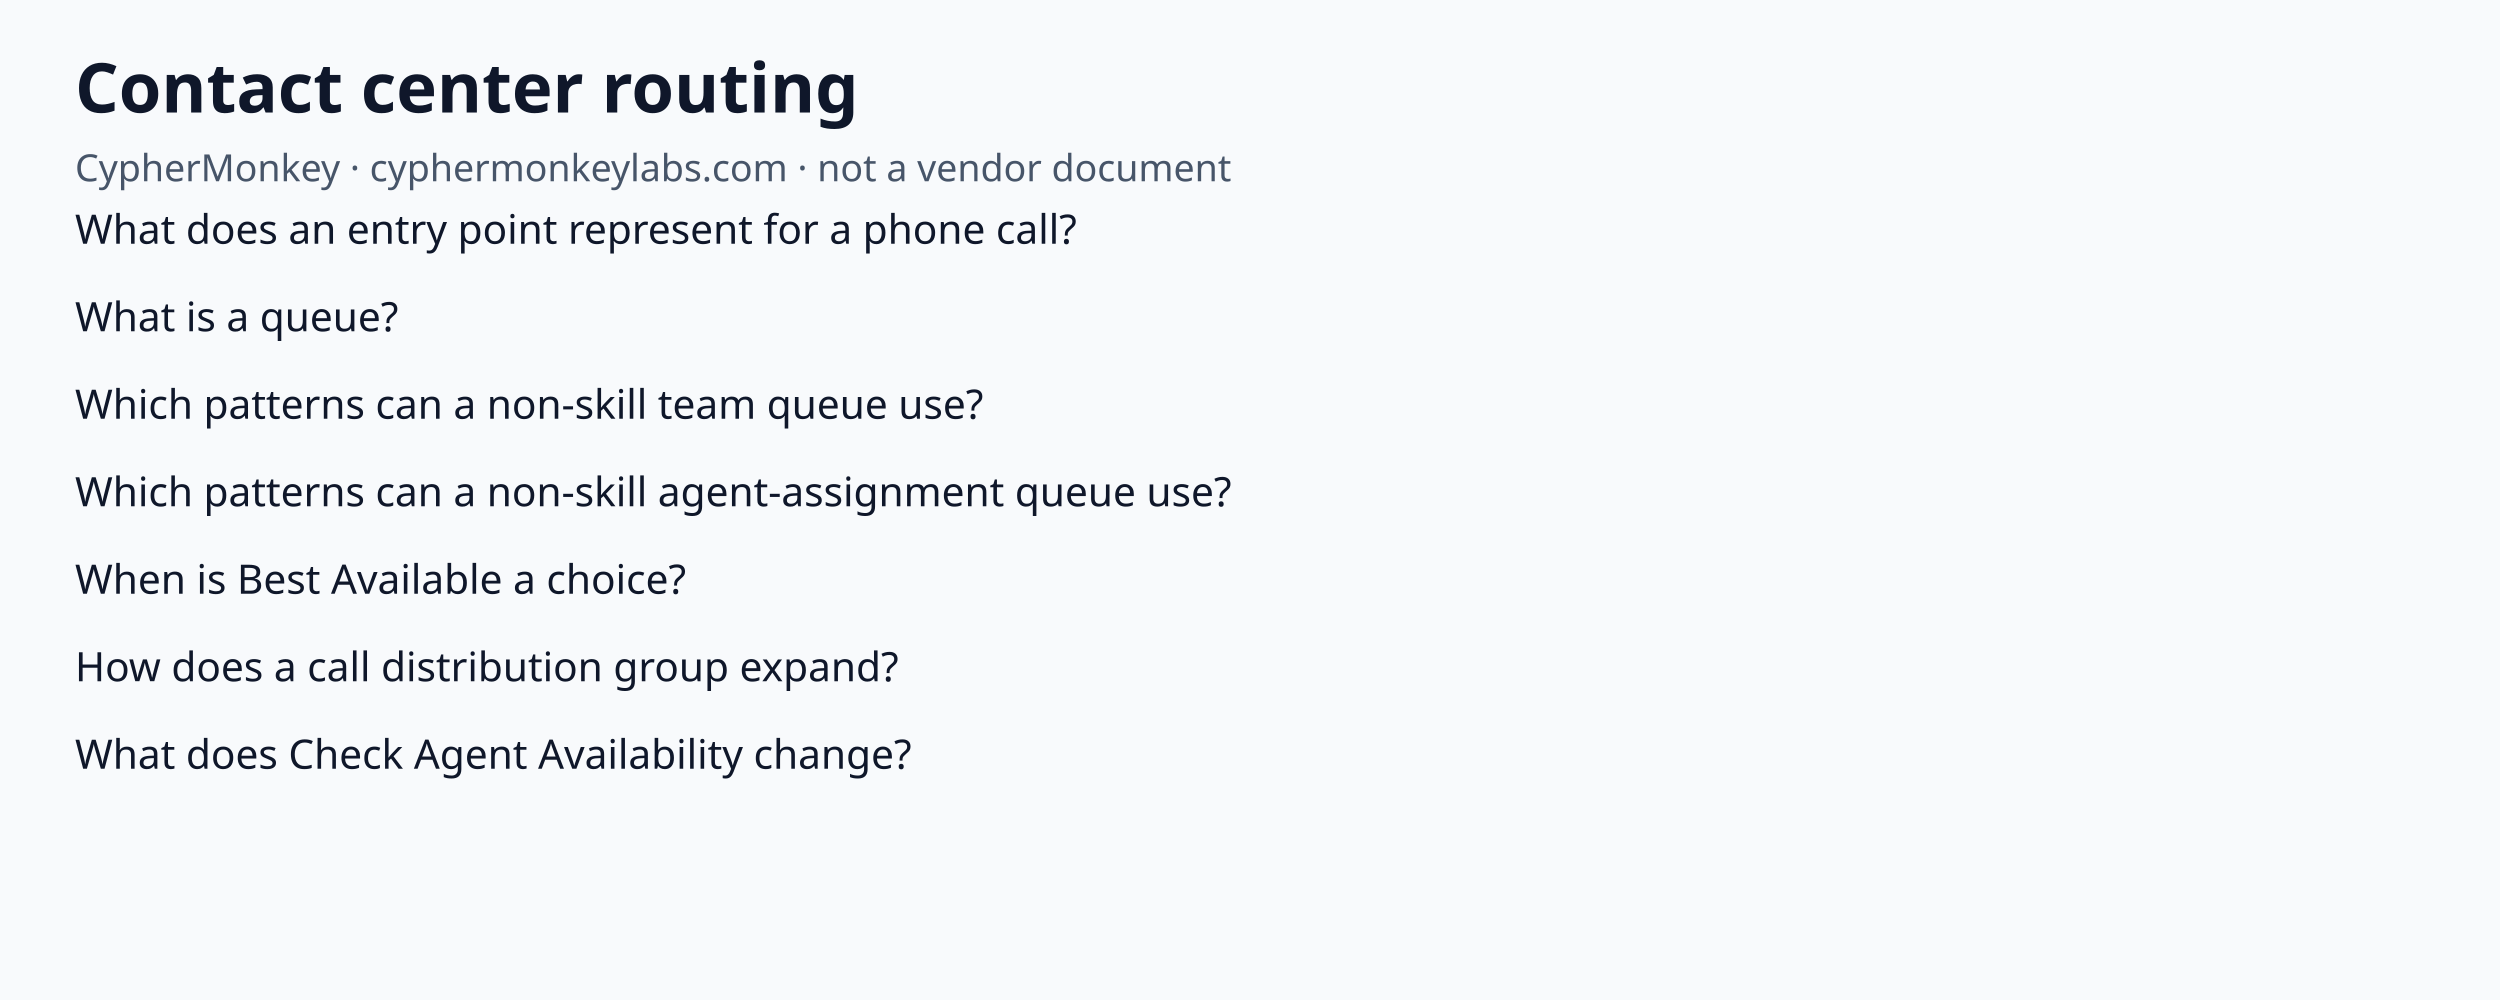
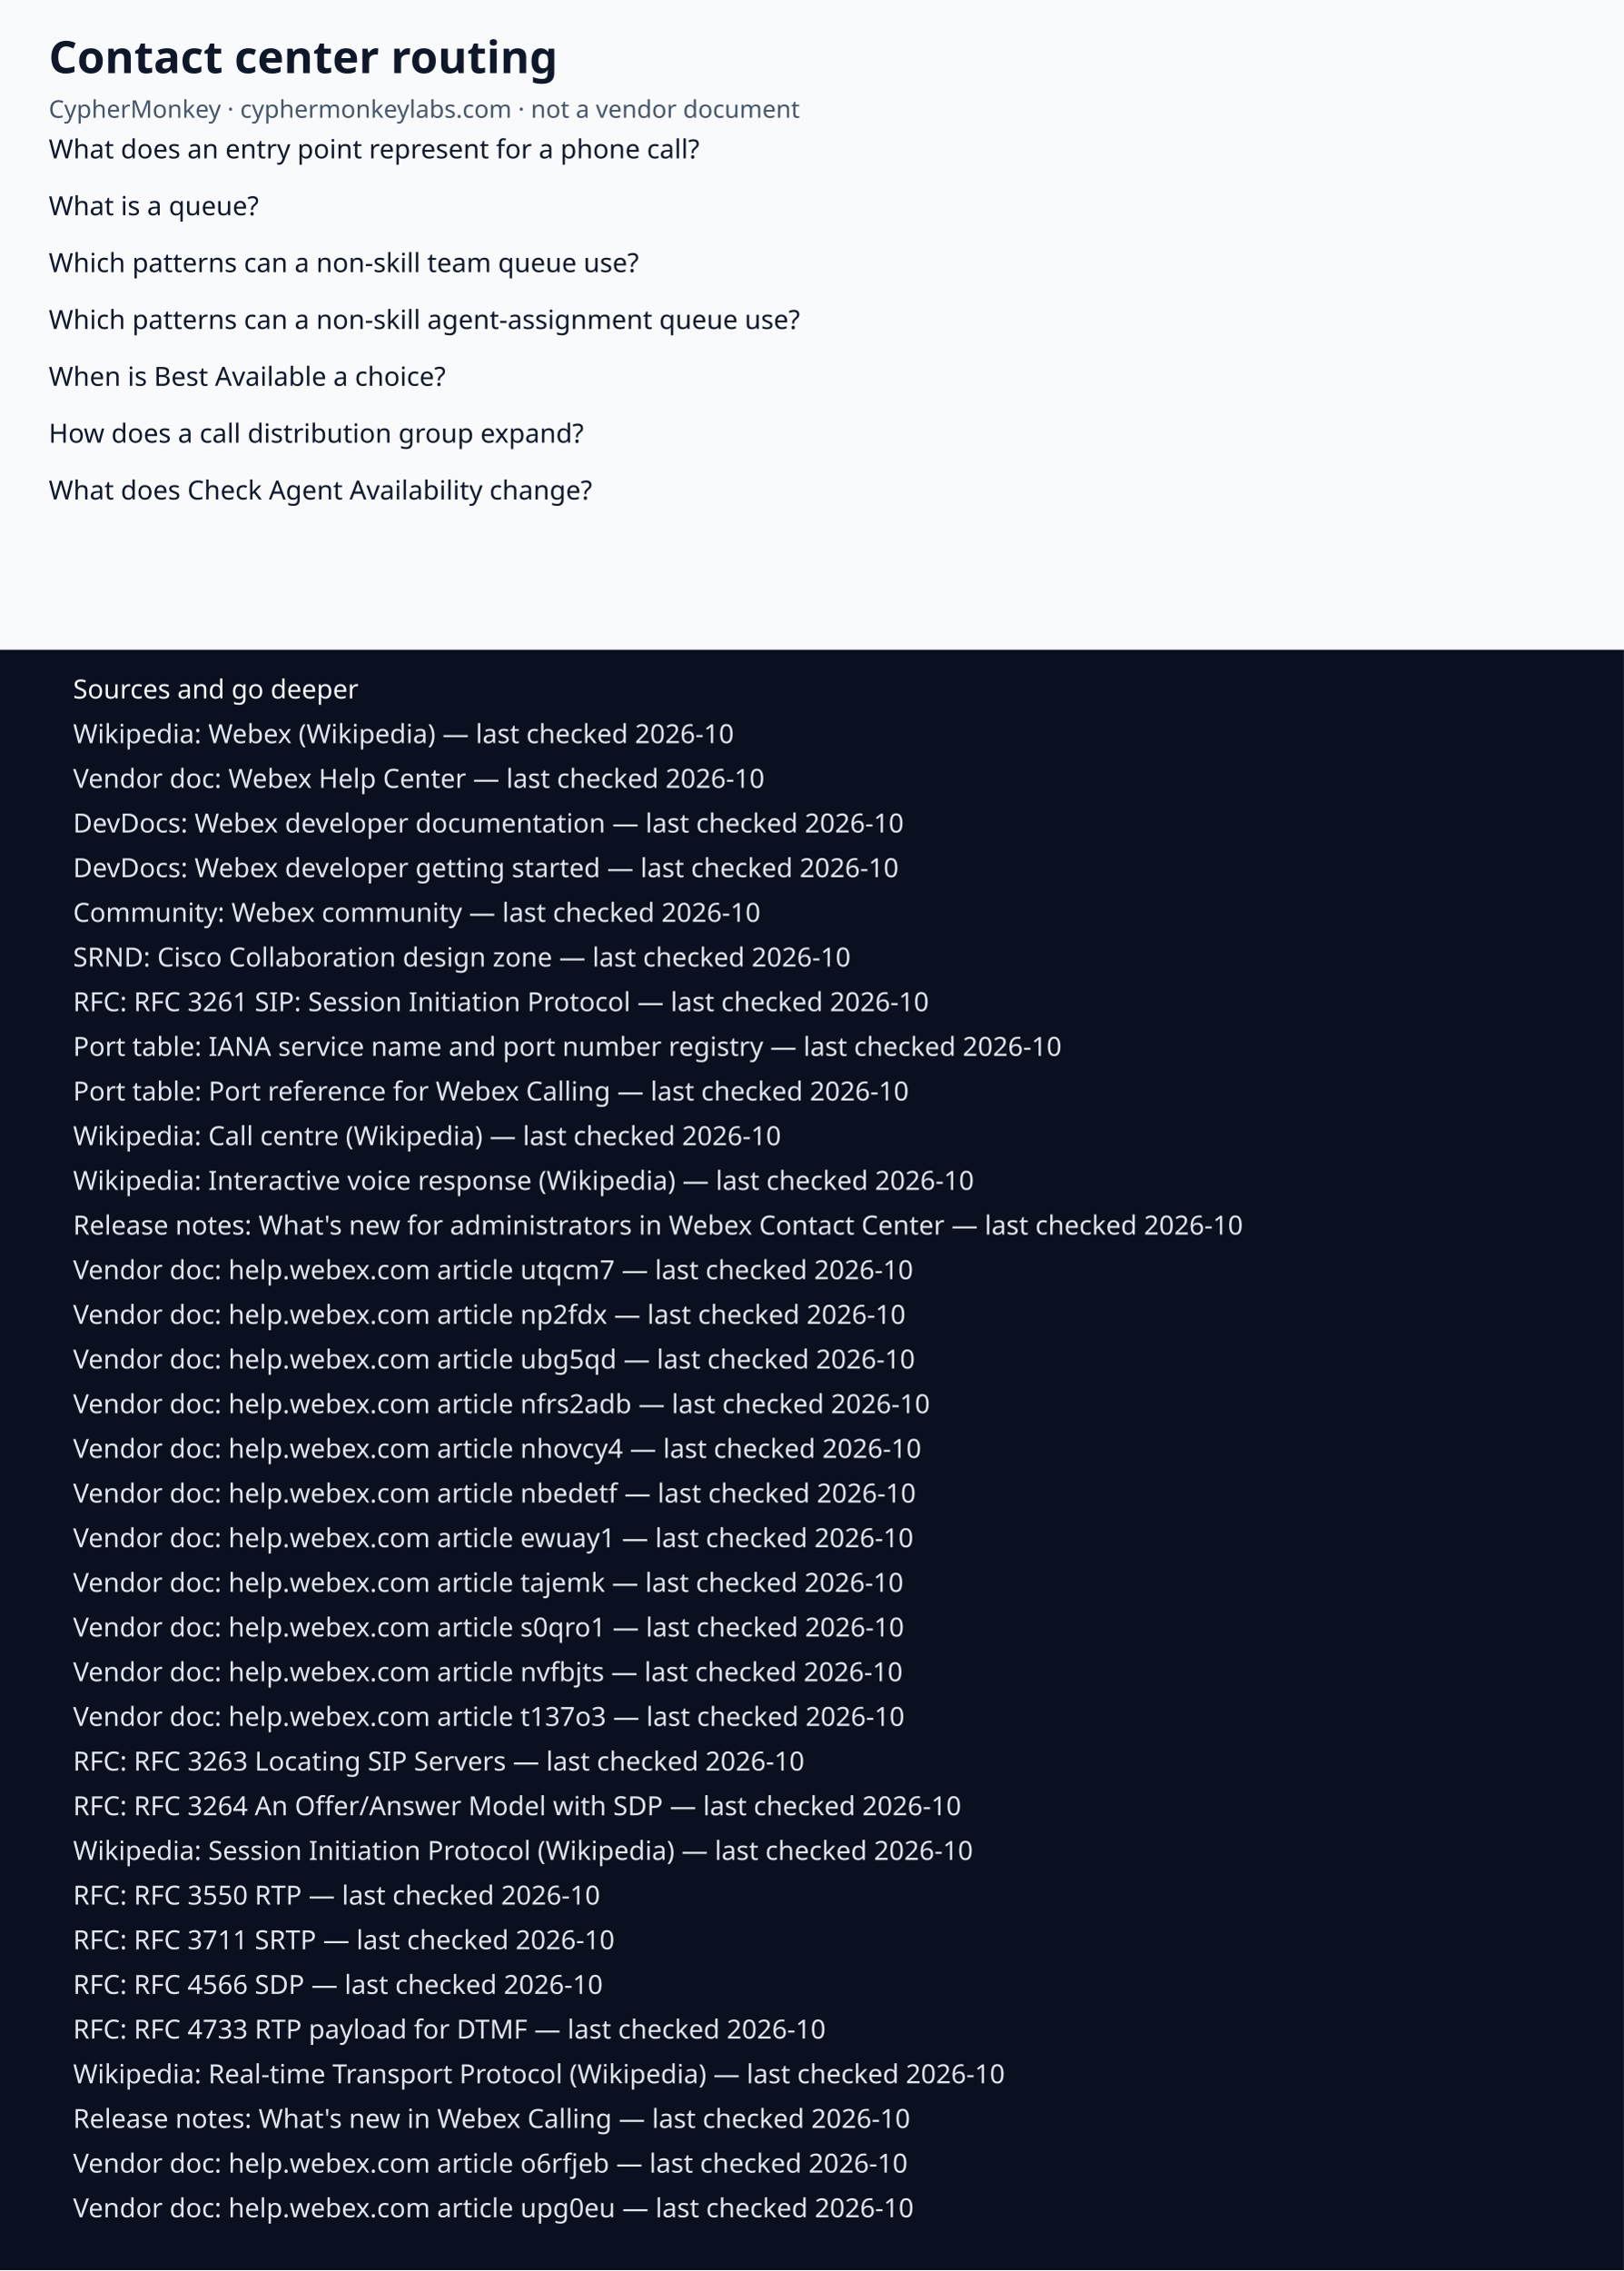
- <svg xmlns="http://www.w3.org/2000/svg" viewBox="0 0 800 320" role="img">
+ <svg xmlns="http://www.w3.org/2000/svg" data-src-base="320" viewBox="0 0 800 1118" role="img">
  <rect width="800" height="320" fill="#f8fafc" />
  <text x="24" y="36" fill="#0f172a" font-size="22" font-family="system-ui,sans-serif" font-weight="700">Contact center routing</text>
  <text x="24" y="58" fill="#475569" font-size="12" font-family="system-ui,sans-serif">CypherMonkey · cyphermonkeylabs.com · not a vendor document</text>
  <text x="24" y="78" fill="#0f172a" font-size="13" font-family="system-ui,sans-serif">What does an entry point represent for a phone call?</text>
  <text x="24" y="106" fill="#0f172a" font-size="13" font-family="system-ui,sans-serif">What is a queue?</text>
  <text x="24" y="134" fill="#0f172a" font-size="13" font-family="system-ui,sans-serif">Which patterns can a non-skill team queue use?</text>
  <text x="24" y="162" fill="#0f172a" font-size="13" font-family="system-ui,sans-serif">Which patterns can a non-skill agent-assignment queue use?</text>
  <text x="24" y="190" fill="#0f172a" font-size="13" font-family="system-ui,sans-serif">When is Best Available a choice?</text>
  <text x="24" y="218" fill="#0f172a" font-size="13" font-family="system-ui,sans-serif">How does a call distribution group expand?</text>
  <text x="24" y="246" fill="#0f172a" font-size="13" font-family="system-ui,sans-serif">What does Check Agent Availability change?</text>
+   <g id="go-deeper">
+     <rect x="0" y="320" width="800" height="798" fill="#0b1020" />
+     <text x="36" y="344" fill="#f8fafc" font-size="13" font-family="system-ui,sans-serif">Sources and go deeper</text>
+     <a href="https://en.wikipedia.org/wiki/Webex">
+       <text x="36" y="366" fill="#e2e8f0" font-size="13" font-family="system-ui,sans-serif">Wikipedia: Webex (Wikipedia) — last checked 2026-10</text>
+     </a>
+     <a href="https://help.webex.com/">
+       <text x="36" y="388" fill="#e2e8f0" font-size="13" font-family="system-ui,sans-serif">Vendor doc: Webex Help Center — last checked 2026-10</text>
+     </a>
+     <a href="https://developer.webex.com/">
+       <text x="36" y="410" fill="#e2e8f0" font-size="13" font-family="system-ui,sans-serif">DevDocs: Webex developer documentation — last checked 2026-10</text>
+     </a>
+     <a href="https://developer.webex.com/docs/getting-started">
+       <text x="36" y="432" fill="#e2e8f0" font-size="13" font-family="system-ui,sans-serif">DevDocs: Webex developer getting started — last checked 2026-10</text>
+     </a>
+     <a href="https://help.webex.com/community">
+       <text x="36" y="454" fill="#e2e8f0" font-size="13" font-family="system-ui,sans-serif">Community: Webex community — last checked 2026-10</text>
+     </a>
+     <a href="https://www.cisco.com/c/en/us/solutions/enterprise/design-zone-collaboration/index.html">
+       <text x="36" y="476" fill="#e2e8f0" font-size="13" font-family="system-ui,sans-serif">SRND: Cisco Collaboration design zone — last checked 2026-10</text>
+     </a>
+     <a href="https://www.rfc-editor.org/rfc/rfc3261">
+       <text x="36" y="498" fill="#e2e8f0" font-size="13" font-family="system-ui,sans-serif">RFC: RFC 3261 SIP: Session Initiation Protocol — last checked 2026-10</text>
+     </a>
+     <a href="https://www.iana.org/assignments/service-names-port-numbers/service-names-port-numbers.xhtml">
+       <text x="36" y="520" fill="#e2e8f0" font-size="13" font-family="system-ui,sans-serif">Port table: IANA service name and port number registry — last checked 2026-10</text>
+     </a>
+     <a href="https://help.webex.com/article/b2exve">
+       <text x="36" y="542" fill="#e2e8f0" font-size="13" font-family="system-ui,sans-serif">Port table: Port reference for Webex Calling — last checked 2026-10</text>
+     </a>
+     <a href="https://en.wikipedia.org/wiki/Call_centre">
+       <text x="36" y="564" fill="#e2e8f0" font-size="13" font-family="system-ui,sans-serif">Wikipedia: Call centre (Wikipedia) — last checked 2026-10</text>
+     </a>
+     <a href="https://en.wikipedia.org/wiki/Interactive_voice_response">
+       <text x="36" y="586" fill="#e2e8f0" font-size="13" font-family="system-ui,sans-serif">Wikipedia: Interactive voice response (Wikipedia) — last checked 2026-10</text>
+     </a>
+     <a href="https://help.webex.com/article/nv7abhz">
+       <text x="36" y="608" fill="#e2e8f0" font-size="13" font-family="system-ui,sans-serif">Release notes: What's new for administrators in Webex Contact Center — last checked 2026-10</text>
+     </a>
+     <a href="https://help.webex.com/article/utqcm7">
+       <text x="36" y="630" fill="#e2e8f0" font-size="13" font-family="system-ui,sans-serif">Vendor doc: help.webex.com article utqcm7 — last checked 2026-10</text>
+     </a>
+     <a href="https://help.webex.com/article/np2fdx">
+       <text x="36" y="652" fill="#e2e8f0" font-size="13" font-family="system-ui,sans-serif">Vendor doc: help.webex.com article np2fdx — last checked 2026-10</text>
+     </a>
+     <a href="https://help.webex.com/article/ubg5qd">
+       <text x="36" y="674" fill="#e2e8f0" font-size="13" font-family="system-ui,sans-serif">Vendor doc: help.webex.com article ubg5qd — last checked 2026-10</text>
+     </a>
+     <a href="https://help.webex.com/article/nfrs2adb">
+       <text x="36" y="696" fill="#e2e8f0" font-size="13" font-family="system-ui,sans-serif">Vendor doc: help.webex.com article nfrs2adb — last checked 2026-10</text>
+     </a>
+     <a href="https://help.webex.com/article/nhovcy4">
+       <text x="36" y="718" fill="#e2e8f0" font-size="13" font-family="system-ui,sans-serif">Vendor doc: help.webex.com article nhovcy4 — last checked 2026-10</text>
+     </a>
+     <a href="https://help.webex.com/article/nbedetf">
+       <text x="36" y="740" fill="#e2e8f0" font-size="13" font-family="system-ui,sans-serif">Vendor doc: help.webex.com article nbedetf — last checked 2026-10</text>
+     </a>
+     <a href="https://help.webex.com/article/ewuay1">
+       <text x="36" y="762" fill="#e2e8f0" font-size="13" font-family="system-ui,sans-serif">Vendor doc: help.webex.com article ewuay1 — last checked 2026-10</text>
+     </a>
+     <a href="https://help.webex.com/article/tajemk">
+       <text x="36" y="784" fill="#e2e8f0" font-size="13" font-family="system-ui,sans-serif">Vendor doc: help.webex.com article tajemk — last checked 2026-10</text>
+     </a>
+     <a href="https://help.webex.com/article/s0qro1">
+       <text x="36" y="806" fill="#e2e8f0" font-size="13" font-family="system-ui,sans-serif">Vendor doc: help.webex.com article s0qro1 — last checked 2026-10</text>
+     </a>
+     <a href="https://help.webex.com/article/nvfbjts">
+       <text x="36" y="828" fill="#e2e8f0" font-size="13" font-family="system-ui,sans-serif">Vendor doc: help.webex.com article nvfbjts — last checked 2026-10</text>
+     </a>
+     <a href="https://help.webex.com/article/t137o3">
+       <text x="36" y="850" fill="#e2e8f0" font-size="13" font-family="system-ui,sans-serif">Vendor doc: help.webex.com article t137o3 — last checked 2026-10</text>
+     </a>
+     <a href="https://www.rfc-editor.org/rfc/rfc3263">
+       <text x="36" y="872" fill="#e2e8f0" font-size="13" font-family="system-ui,sans-serif">RFC: RFC 3263 Locating SIP Servers — last checked 2026-10</text>
+     </a>
+     <a href="https://www.rfc-editor.org/rfc/rfc3264">
+       <text x="36" y="894" fill="#e2e8f0" font-size="13" font-family="system-ui,sans-serif">RFC: RFC 3264 An Offer/Answer Model with SDP — last checked 2026-10</text>
+     </a>
+     <a href="https://en.wikipedia.org/wiki/Session_Initiation_Protocol">
+       <text x="36" y="916" fill="#e2e8f0" font-size="13" font-family="system-ui,sans-serif">Wikipedia: Session Initiation Protocol (Wikipedia) — last checked 2026-10</text>
+     </a>
+     <a href="https://www.rfc-editor.org/rfc/rfc3550">
+       <text x="36" y="938" fill="#e2e8f0" font-size="13" font-family="system-ui,sans-serif">RFC: RFC 3550 RTP — last checked 2026-10</text>
+     </a>
+     <a href="https://www.rfc-editor.org/rfc/rfc3711">
+       <text x="36" y="960" fill="#e2e8f0" font-size="13" font-family="system-ui,sans-serif">RFC: RFC 3711 SRTP — last checked 2026-10</text>
+     </a>
+     <a href="https://www.rfc-editor.org/rfc/rfc4566">
+       <text x="36" y="982" fill="#e2e8f0" font-size="13" font-family="system-ui,sans-serif">RFC: RFC 4566 SDP — last checked 2026-10</text>
+     </a>
+     <a href="https://www.rfc-editor.org/rfc/rfc4733">
+       <text x="36" y="1004" fill="#e2e8f0" font-size="13" font-family="system-ui,sans-serif">RFC: RFC 4733 RTP payload for DTMF — last checked 2026-10</text>
+     </a>
+     <a href="https://en.wikipedia.org/wiki/Real-time_Transport_Protocol">
+       <text x="36" y="1026" fill="#e2e8f0" font-size="13" font-family="system-ui,sans-serif">Wikipedia: Real-time Transport Protocol (Wikipedia) — last checked 2026-10</text>
+     </a>
+     <a href="https://help.webex.com/article/278bz2">
+       <text x="36" y="1048" fill="#e2e8f0" font-size="13" font-family="system-ui,sans-serif">Release notes: What's new in Webex Calling — last checked 2026-10</text>
+     </a>
+     <a href="https://help.webex.com/article/o6rfjeb">
+       <text x="36" y="1070" fill="#e2e8f0" font-size="13" font-family="system-ui,sans-serif">Vendor doc: help.webex.com article o6rfjeb — last checked 2026-10</text>
+     </a>
+     <a href="https://help.webex.com/article/upg0eu">
+       <text x="36" y="1092" fill="#e2e8f0" font-size="13" font-family="system-ui,sans-serif">Vendor doc: help.webex.com article upg0eu — last checked 2026-10</text>
+     </a>
+   </g>
</svg>
